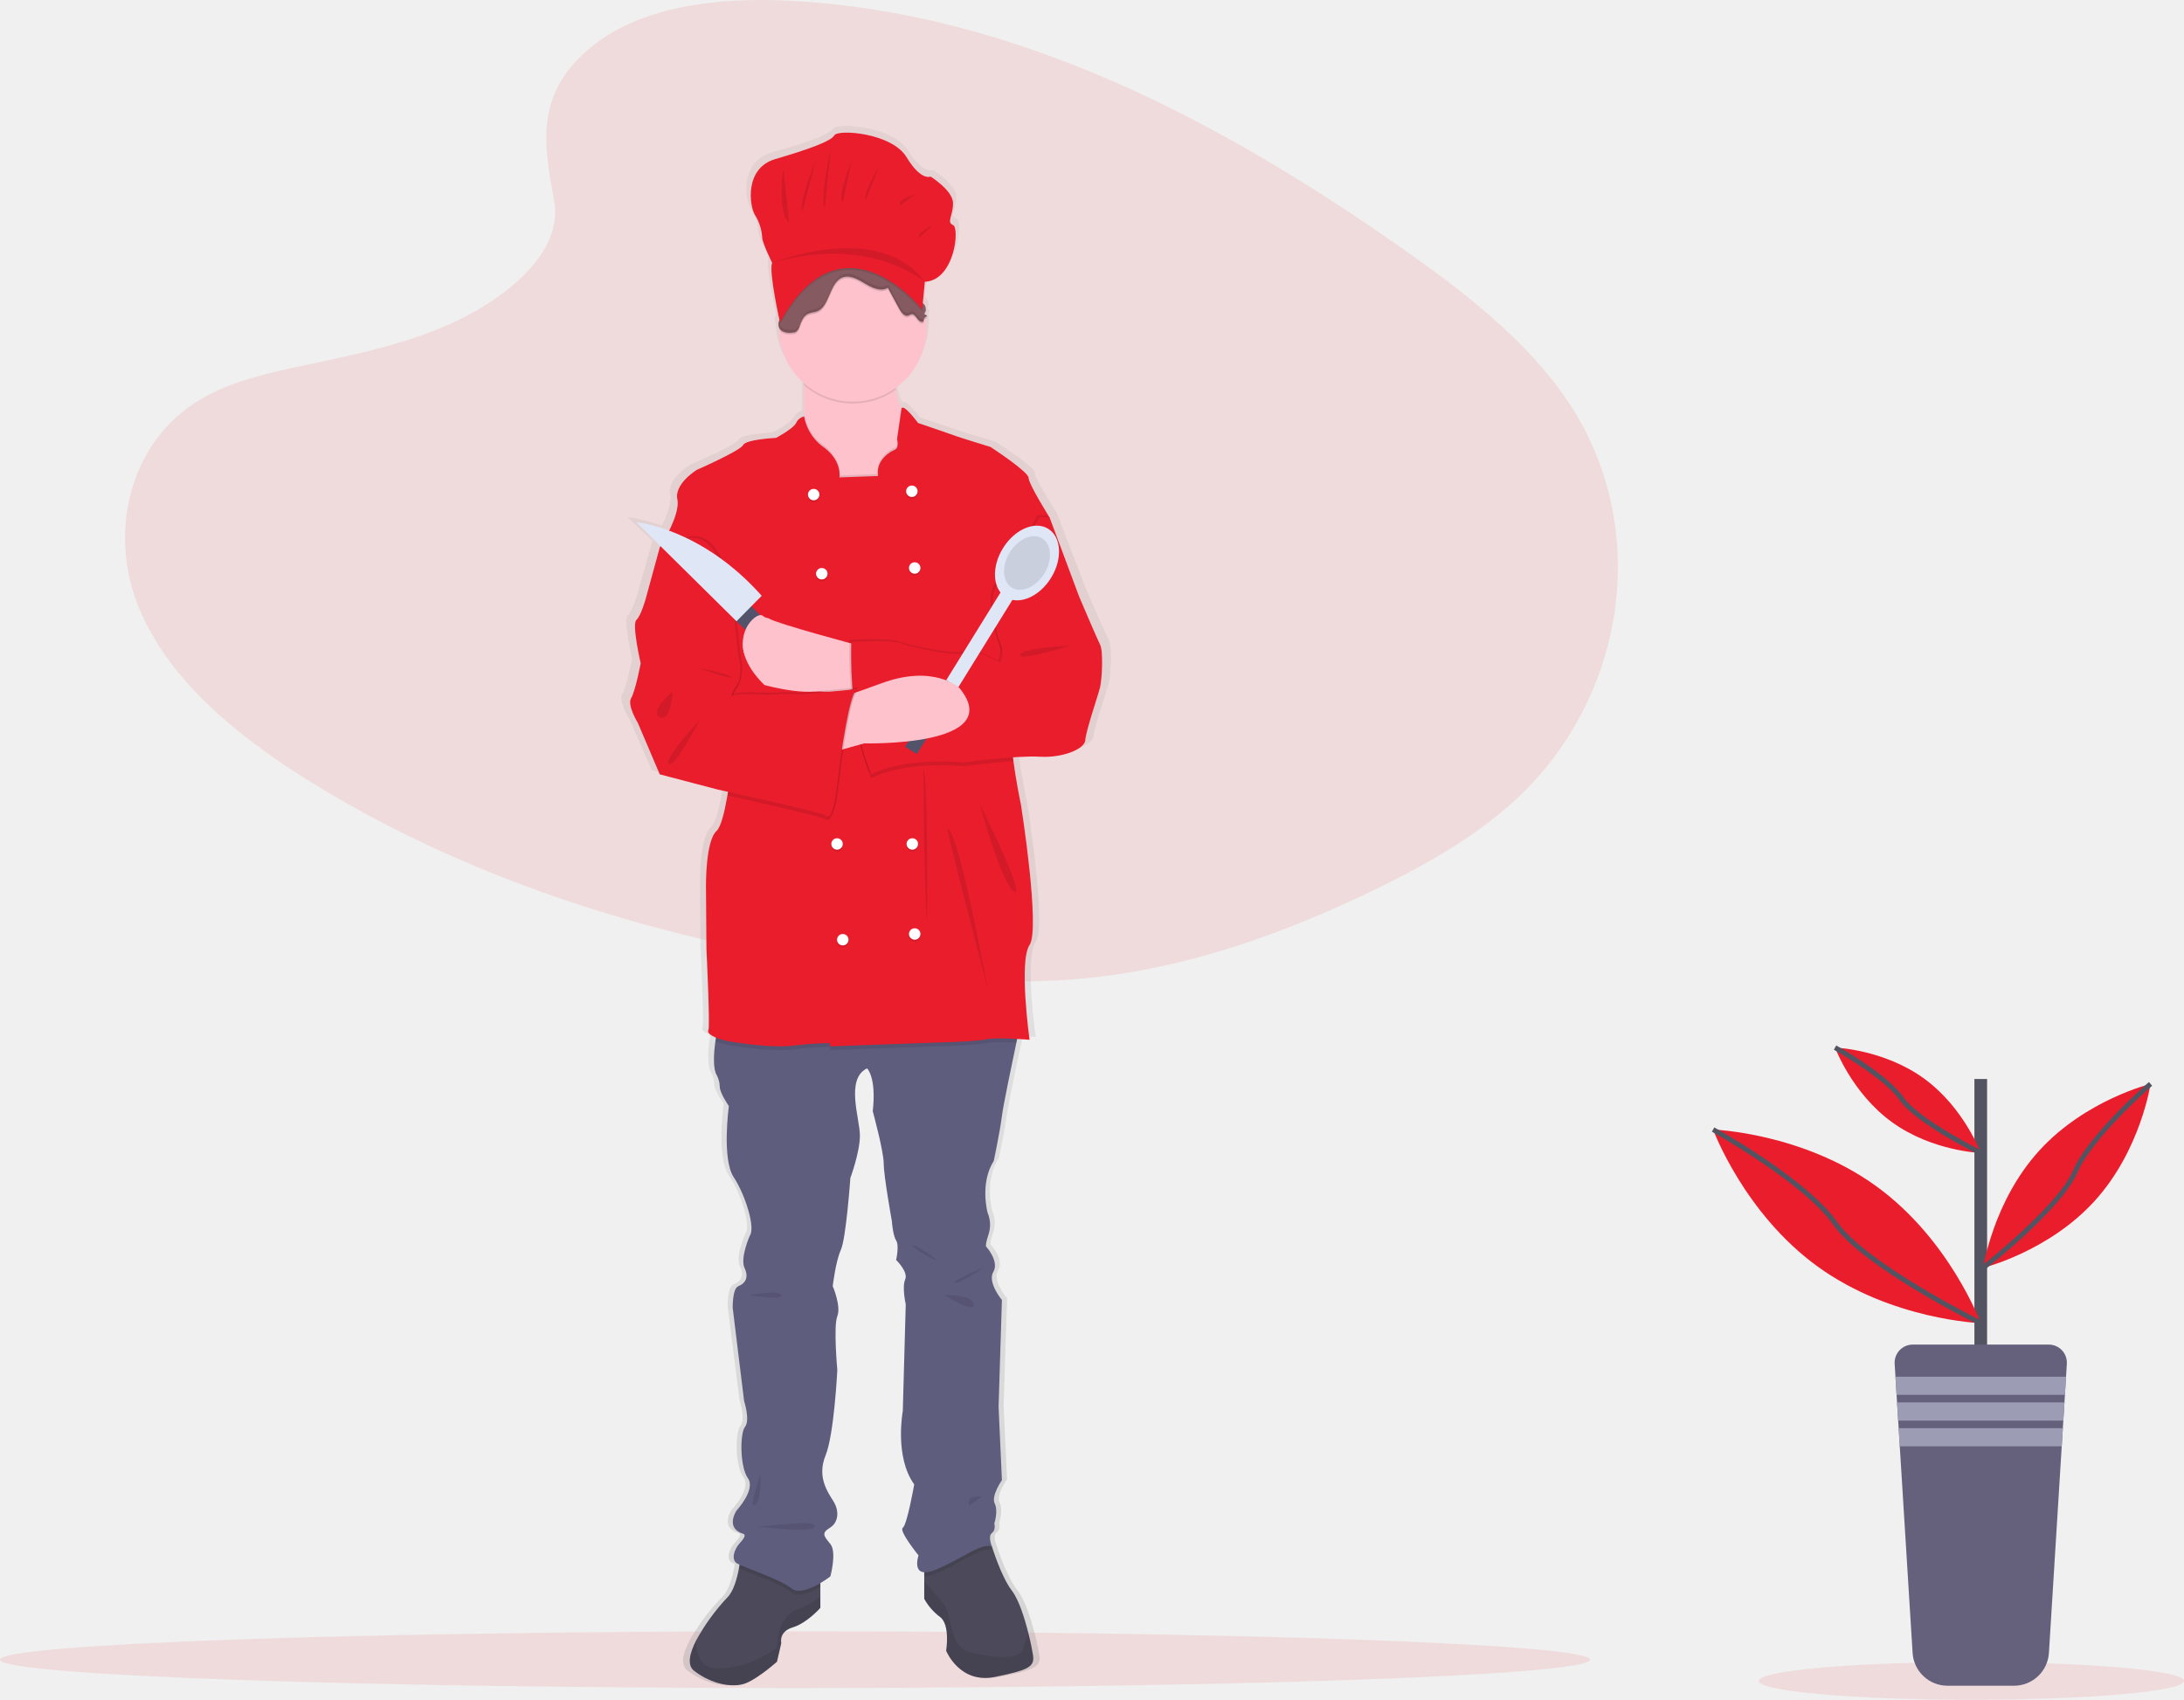
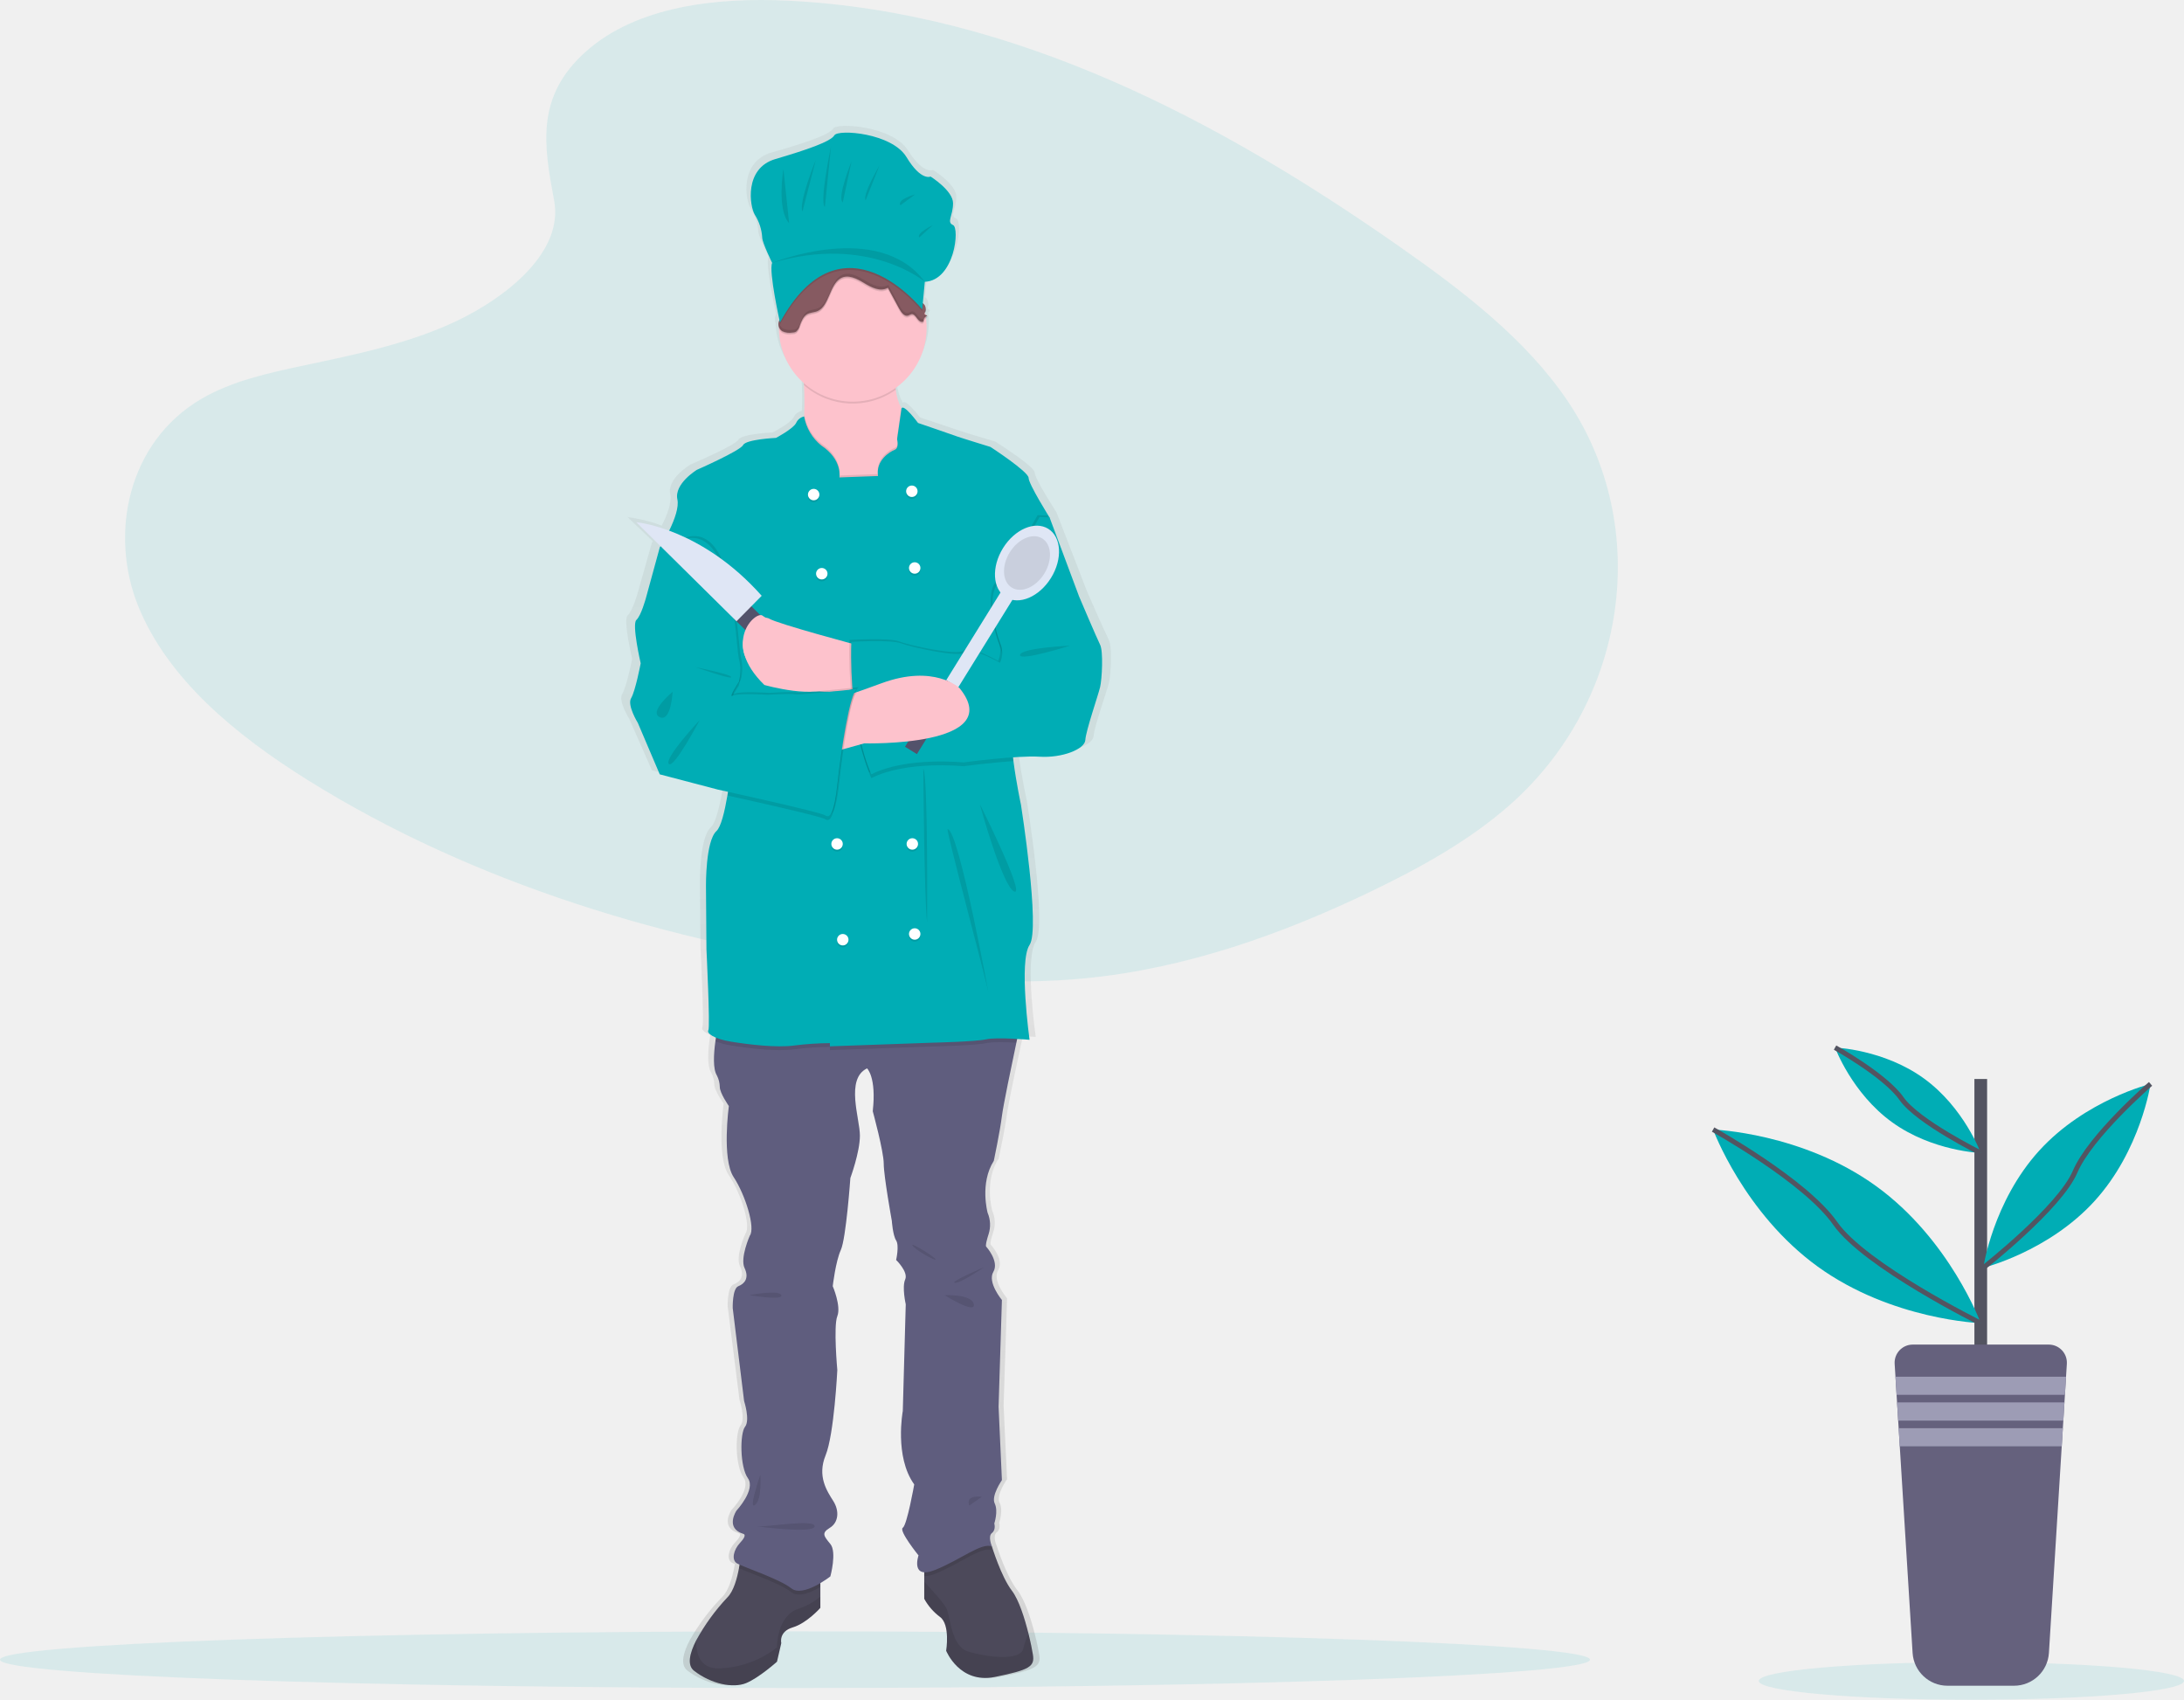
<svg xmlns="http://www.w3.org/2000/svg" id="e76419e8-217f-4623-abeb-e9c3d79c6db7" data-name="Layer 1" width="890.069" height="692.728" viewBox="0 0 890.069 692.728">
  <defs>
    <linearGradient id="ef5d85de-35d2-4357-9719-f86a6844cb01" x1="507.947" y1="790.481" x2="507.947" y2="154.92" gradientUnits="userSpaceOnUse">
      <stop offset="0" stop-color="gray" stop-opacity="0.25" />
      <stop offset="0.535" stop-color="gray" stop-opacity="0.12" />
      <stop offset="1" stop-color="gray" stop-opacity="0.1" />
    </linearGradient>
  </defs>
-   <ellipse cx="324" cy="676.395" rx="324" ry="11.547" fill="#ea1d2c" opacity="0.1" />
-   <path d="M393.787,124.6c20.641-18.394,53.041-22.143,82.533-20.678,92.634,4.602,176.254,49.324,248.584,99.91,26.185,18.313,51.965,38.048,68.962,63.266,34.6,51.336,24.337,122.453-23.776,164.745-16.369,14.389-36.213,25.419-56.585,35.198-36.222,17.386-75.305,31.343-116.416,35.316-29.317,2.833-58.995.53-88.14-3.423C427.52,487.89,347.591,463.47,280.598,421.69c-29.383-18.324-57.077-41.106-69.188-70.75s-4.36-67.21,25.643-84.756c12.409-7.257,27.245-10.535,41.77-13.612,21.38-4.53,43.104-8.996,62.398-18.205,19.928-9.512,43.526-27.907,39.58-48.962C376.567,162.813,373.17,142.973,393.787,124.6Z" transform="translate(-154.9654 -103.6359)" fill="#ea1d2c" opacity="0.1" />
-   <ellipse cx="803.416" cy="685.062" rx="86.653" ry="7.667" fill="#ea1d2c" opacity="0.1" />
+   <ellipse cx="324" cy="676.395" rx="324" ry="11.547" fill="#00ADB5" opacity="0.1" />
+   <path d="M393.787,124.6c20.641-18.394,53.041-22.143,82.533-20.678,92.634,4.602,176.254,49.324,248.584,99.91,26.185,18.313,51.965,38.048,68.962,63.266,34.6,51.336,24.337,122.453-23.776,164.745-16.369,14.389-36.213,25.419-56.585,35.198-36.222,17.386-75.305,31.343-116.416,35.316-29.317,2.833-58.995.53-88.14-3.423C427.52,487.89,347.591,463.47,280.598,421.69c-29.383-18.324-57.077-41.106-69.188-70.75s-4.36-67.21,25.643-84.756c12.409-7.257,27.245-10.535,41.77-13.612,21.38-4.53,43.104-8.996,62.398-18.205,19.928-9.512,43.526-27.907,39.58-48.962C376.567,162.813,373.17,142.973,393.787,124.6Z" transform="translate(-154.9654 -103.6359)" fill="#00ADB5" opacity="0.1" />
+   <ellipse cx="803.416" cy="685.062" rx="86.653" ry="7.667" fill="#00ADB5" opacity="0.1" />
  <path d="M606.904,364.53c-1.411-2.731-8.869-19.702-8.869-19.702l-12.497-32.382s-8.869-13.655-8.869-16.191-16.125-12.68-16.125-12.68-13.102-3.901-14.11-4.292-16.528-5.524-16.528-5.524-6.112-8.037-6.982-5.938l-.001.005c-.032-.053-.064-.099-.096-.154a20.75,20.75,0,0,1-2.33-7.514c-.033-.234-.062-.48-.091-.724a29.911,29.911,0,0,0,13.128-24.628,29.511,29.511,0,0,0-.258-3.828,2.684,2.684,0,0,1,.347-.183c.251-.109.187-.198.003-.29.063-.033.126-.068.19-.095.334-.145.111-.255-.212-.385l.019-.01c.455-.198-.12-.328-.582-.537-.025-.135-.048-.27-.075-.405a2.723,2.723,0,0,0,.185-.804c.041.02.078.042.122.061a3.414,3.414,0,0,0-.008-1.526,2.684,2.684,0,0,1-.105.3,2.547,2.547,0,0,0-1.173-2.309c-.023-.02-.049-.042-.072-.062l.855-8.751c12.605-.596,14.816-22.04,11.941-23.231s0-3.773,0-8.935-9.509-10.921-9.509-10.921-3.98,1.986-10.172-7.942-28.968-11.516-30.516-8.935-11.72,5.957-24.988,9.729-10.836,19.459-8.624,22.834a19.266,19.266,0,0,1,3.096,9.332c0,1.986,4.202,10.325,4.202,10.325-1.325,2.89,2.047,18.721,3.046,23.22-.016.138-.032.276-.046.415-.008.014-.02.025-.028.039a2.119,2.119,0,0,0-.129.226,2.589,2.589,0,0,0-.204,1.492,3.117,3.117,0,0,0,.224,1.631,29.758,29.758,0,0,0,10.552,22.202c.016.271.031.543.046.822.186,3.675.29,8.021.097,12.18-.01.213-.026.421-.037.633a4.759,4.759,0,0,0-3.373,2.66c-1.25,2.403-8.506,6.11-8.506,6.11s-12.699.585-13.908,2.926-19.552,10.144-19.552,10.144-9.675,5.657-8.264,12.094c.737,3.364-1.332,8.589-3.477,12.815a60.857,60.857,0,0,0-13.915-3.47l10.276,9.831c-.215.336-.342.526-.342.526l-5.845,20.678s-2.016,7.218-4.031,8.973,1.814,17.752,1.814,17.752-2.217,11.314-4.031,14.24,2.822,10.144,2.822,10.144l9.272,21.068,24.591,6.242s1.639.347,4.287.914q-.125.755-.255,1.505c-1.185,6.711-2.741,12.883-4.636,14.552-4.636,4.097-4.434,22.433-4.434,22.433l.202,25.945s1.613,31.992.806,33.162c-.509.739.512,1.944,3.207,3.026-.077.482-.153.97-.224,1.468-.758,5.306-1.096,11.361.645,14.037a10.665,10.665,0,0,1,1.209,4.682c0,2.536,3.83,7.803,3.83,7.803s-3.023,21.653,2.016,29.066,9.272,20.873,6.853,23.994c0,0-4.233,9.168-2.217,13.265s0,6.437-2.62,7.413-2.395,8.973-2.395,8.973l4.813,38.039s2.62,7.803.403,10.534-2.217,16.386,1.209,21.068-4.838,13.265-4.838,13.265-5.039,7.218,3.023,9.559c0,0,1.613.39-1.411,3.511s-3.628,7.023-1.613,8.388a9.225,9.225,0,0,0,1.307.649c-.075.462-.156.941-.251,1.45-.774,4.073-2.233,9.379-4.886,11.946a85.16,85.16,0,0,0-13.198,17.588c-2.765,5.244-3.975,10.152-.911,12.453,7.256,5.462,16.528,7.218,21.971,5.072s13.102-8.778,13.102-8.778l1.814-7.608s-1.209-4.682,4.838-6.437,11.691-7.998,11.691-7.998V748.658a42.853,42.853,0,0,0,4.233-2.762s2.822-9.949,0-13.265-3.83-4.487-.202-6.632,4.12-6.827,1.459-10.924c-2.669-4.097-6.902-10.144-3.273-18.727s4.959-34.918,4.959-34.918-1.693-17.947,0-22.043-1.935-12.29-1.935-12.29,1.209-10.144,3.427-14.825,4.031-29.456,4.031-29.456,4.031-10.534,4.031-17.361-6.249-23.214,3.023-27.505c0,0,4.031,3.511,2.419,17.556,0,0,4.636,16.386,4.636,21.458s3.427,23.409,3.427,23.409.403,5.852,1.814,7.998,0,7.998,0,7.998,5.241,4.877,3.83,7.998.242,10.159.242,10.159l-1.25,43.68s-3.628,18.727,4.838,30.041c0,0-3.023,16.581-4.838,17.752s6.652,11.314,6.652,11.314-2.346,6.571,2.419,6.894v10.858a23.198,23.198,0,0,0,6.652,7.413c4.434,3.121,2.62,13.85,2.62,13.85s5.644,13.655,20.56,10.729,16.931-4.292,16.125-9.168c-.29-1.779-.935-4.955-1.862-8.56-1.604-6.266-4.064-13.827-7.006-17.556-4.636-5.876-8.466-18.165-8.466-18.165s-1.814-4.097,0-5.462,1.008-3.901,1.008-3.901,1.766-5.072.177-8.193,3.048-9.559,3.048-9.559l-1.411-30.041,1.411-43.696s-6.249-7.218-3.628-11.509-3.023-10.339-3.023-10.339-.605-.195,1.008-5.072a12.156,12.156,0,0,0-.403-8.778s-3.427-12.094,2.62-21.263c0,0,2.62-12.094,3.427-18.337.556-4.338,4.039-20.545,6.112-30.026q.176-.804.337-1.539c2.985.163,5.242.353,5.242.353s-4.636-32.187,0-38.819-3.628-57.351-3.628-57.351-1.975-8.864-3.193-17.908c-.07-.515-.133-1.03-.197-1.545a97.708,97.708,0,0,1,11.251-.25c9.675.585,19.149-3.121,19.35-6.828s5.442-18.337,6.249-21.653S608.315,367.261,606.904,364.53Z" transform="translate(-154.9654 -103.6359)" fill="url(#ef5d85de-35d2-4357-9719-f86a6844cb01)" />
  <path d="M489.291,740.846v18.063s-5.438,6.215-11.265,7.963-4.661,6.409-4.661,6.409l-1.748,7.575s-7.38,6.604-12.624,8.74-14.178.388-21.17-5.05c-2.952-2.292-1.787-7.178.878-12.399a84.568,84.568,0,0,1,12.718-17.511c2.556-2.556,3.962-7.839,4.708-11.894.552-3.038.73-5.392.73-5.392Z" transform="translate(-154.9654 -103.6359)" fill="#4c495a" />
  <path d="M489.291,754.325v4.584s-5.438,6.215-11.265,7.963-4.661,6.409-4.661,6.409l-1.748,7.575s-7.38,6.604-12.624,8.74-14.178.388-21.17-5.05c-2.952-2.292-1.787-7.178.878-12.399-.124,5.485,1.499,11.646,9.416,11.428a40.104,40.104,0,0,0,23.501-8.546s-.194-12.819,8.74-15.732A27.213,27.213,0,0,0,489.291,754.325Z" transform="translate(-154.9654 -103.6359)" opacity="0.1" />
  <path d="M560.376,787.071c-14.372,2.913-19.811-10.682-19.811-10.682s1.748-10.682-2.525-13.79a22.92,22.92,0,0,1-6.409-7.38V737.35l17.48-12.43,9.462,8.375.637.559s3.69,12.236,8.157,18.086c2.836,3.714,5.205,11.242,6.751,17.48.894,3.589,1.515,6.751,1.795,8.522C576.691,782.798,574.748,784.157,560.376,787.071Z" transform="translate(-154.9654 -103.6359)" fill="#4c495a" />
  <path d="M560.376,787.071c-14.372,2.913-19.811-10.682-19.811-10.682s1.748-10.682-2.525-13.79a22.92,22.92,0,0,1-6.409-7.38v-6.922c2.774,2.929,8.002,8.6,9.128,11.001,1.554,3.302,1.748,15.343,8.934,17.48s21.17,4.079,22.335-1.36a30.3,30.3,0,0,1,2.09-5.998c.894,3.589,1.515,6.751,1.795,8.522C576.691,782.798,574.748,784.157,560.376,787.071Z" transform="translate(-154.9654 -103.6359)" opacity="0.1" />
  <path d="M456.856,737.35l32.435,3.496v9.548c-3.659,2.167-8.903,4.467-11.848,2.105-4.351-3.48-17.286-7.901-21.318-9.758C456.677,739.704,456.856,737.35,456.856,737.35Z" transform="translate(-154.9654 -103.6359)" opacity="0.1" />
  <path d="M559.211,735.408c-4.467-1.554-12.43,5.244-22.918,9.517a10.917,10.917,0,0,1-4.661,1.041v-8.616l17.48-12.43,9.462,8.375A11.814,11.814,0,0,0,559.211,735.408Z" transform="translate(-154.9654 -103.6359)" opacity="0.1" />
  <path d="M570.67,521.57s-.614,2.859-1.492,7.007c-1.997,9.439-5.353,25.575-5.889,29.895-.777,6.215-3.302,18.257-3.302,18.257-5.827,9.128-2.525,21.17-2.525,21.17a12.468,12.468,0,0,1,.388,8.74c-1.554,4.856-.971,5.05-.971,5.05s5.438,6.021,2.913,10.294,3.496,11.459,3.496,11.459l-1.36,43.506,1.36,29.91s-4.467,6.409-2.937,9.517-.171,8.157-.171,8.157.777,2.525-.971,3.884,0,5.438,0,5.438c-4.467-1.554-12.43,5.244-22.918,9.517s-6.992-5.827-6.992-5.827-8.157-10.1-6.409-11.265,4.661-17.674,4.661-17.674c-8.157-11.265-4.661-29.91-4.661-29.91l1.204-43.49s-1.593-7.007-.233-10.115-3.69-7.963-3.69-7.963,1.36-5.827,0-7.963-1.748-7.963-1.748-7.963-3.302-18.257-3.302-23.307-4.467-21.364-4.467-21.364c1.554-13.984-2.331-17.48-2.331-17.48-8.934,4.273-2.913,20.587-2.913,27.385s-3.884,17.286-3.884,17.286-1.748,24.666-3.884,29.327-3.302,14.761-3.302,14.761,3.496,8.157,1.865,12.236,0,21.947,0,21.947-1.282,26.22-4.778,34.766.583,14.567,3.154,18.645c2.564,4.079,2.09,8.74-1.406,10.876s-2.525,3.302.194,6.604,0,13.207,0,13.207-11.071,8.74-15.926,4.856-20.393-8.934-22.335-10.294-1.36-5.244,1.554-8.352,1.36-3.496,1.36-3.496c-7.769-2.331-2.913-9.517-2.913-9.517s7.963-8.546,4.661-13.207-3.302-18.257-1.165-20.976-.388-10.488-.388-10.488l-4.638-37.873s-.218-7.963,2.307-8.934,4.467-3.302,2.525-7.38,2.136-13.207,2.136-13.207c2.331-3.108-1.748-16.509-6.604-23.889s-1.942-28.939-1.942-28.939-3.69-5.244-3.69-7.769a10.883,10.883,0,0,0-1.165-4.661c-1.678-2.665-1.352-8.693-.622-13.976.707-5.112,1.787-9.525,1.787-9.525Z" transform="translate(-154.9654 -103.6359)" fill="#5f5d7e" />
  <path d="M532.602,301.517l-38.262,8.934s-18.839-15.926-14.178-24.472c1.6-2.937,2.307-7.948,2.548-13.246.186-4.141.085-8.468-.093-12.127-.272-5.291-.707-9.198-.707-9.198s39.233-22.141,37.873,0a56.554,56.554,0,0,0,.256,11.063,21.15,21.15,0,0,0,2.245,7.481c2.098,3.737,4.685,3.791,4.685,3.791Z" transform="translate(-154.9654 -103.6359)" fill="#fdc2cc" />
  <path d="M520.04,262.471a30.092,30.092,0,0,1-37.423-1.865c-.272-5.291-.707-9.198-.707-9.198s39.233-22.141,37.873,0A56.554,56.554,0,0,0,520.04,262.471Z" transform="translate(-154.9654 -103.6359)" opacity="0.1" />
  <circle cx="347.533" cy="133.594" r="30.104" fill="#fdc2cc" />
  <path d="M532.602,301.517l-38.262,8.934s-18.839-15.926-14.178-24.472c1.6-2.937,2.307-7.948,2.548-13.246a19.519,19.519,0,0,0,6.969,11.692c8.74,5.827,7.38,13.013,7.38,13.013l15.732-.583c-.971-6.409,4.856-9.905,6.798-10.682s.971-4.273.971-4.273l1.725-11.949c2.098,3.737,4.685,3.791,4.685,3.791Z" transform="translate(-154.9654 -103.6359)" opacity="0.1" />
  <path d="M570.67,521.57s-.614,2.859-1.492,7.007c-4.226-.225-9.812-.388-12.298.179-4.273.971-21.364,1.36-21.364,1.36L493.175,531.615v-1.305a124.839,124.839,0,0,0-14.567.971c-7.186.971-18.451-.388-25.637-1.554a27.605,27.605,0,0,1-6.448-1.74c.707-5.112,1.787-9.525,1.787-9.525Z" transform="translate(-154.9654 -103.6359)" opacity="0.1" />
-   <path d="M567.368,398.239c-.614,3.628-.163,9.641.614,15.577,1.173,9.004,3.076,17.83,3.076,17.83s7.963,50.498,3.496,57.101,0,38.65,0,38.65-13.401-1.165-17.674-.194-21.364,1.36-21.364,1.36l-42.34,1.499v-1.305a124.839,124.839,0,0,0-14.567.971c-7.186.971-18.451-.388-25.637-1.554s-10.1-3.496-9.323-4.661-.777-33.018-.777-33.018l-.194-25.831s-.194-18.257,4.273-22.335c1.826-1.663,3.325-7.808,4.467-14.489,1.639-9.672,2.525-20.471,2.525-20.471L424.421,328.32l-.583-1.554s8.546-13.207,7.186-19.616,7.963-12.042,7.963-12.042,17.674-7.769,18.839-10.1,13.401-2.913,13.401-2.913,6.992-3.69,8.196-6.083a4.594,4.594,0,0,1,3.255-2.649,19.56,19.56,0,0,0,7,11.84c8.74,5.827,7.38,13.013,7.38,13.013l15.732-.583c-.971-6.409,4.856-9.905,6.798-10.682s.971-4.273.971-4.273l1.818-12.578c.839-2.09,6.728,5.912,6.728,5.912s14.955,5.112,15.926,5.5,13.596,4.273,13.596,4.273,15.538,10.1,15.538,12.624,8.546,16.12,8.546,16.12-.101.544-.287,1.538C580.451,326.774,568.79,389.888,567.368,398.239Z" transform="translate(-154.9654 -103.6359)" fill="#ea1d2c" />
+   <path d="M567.368,398.239c-.614,3.628-.163,9.641.614,15.577,1.173,9.004,3.076,17.83,3.076,17.83s7.963,50.498,3.496,57.101,0,38.65,0,38.65-13.401-1.165-17.674-.194-21.364,1.36-21.364,1.36l-42.34,1.499v-1.305a124.839,124.839,0,0,0-14.567.971c-7.186.971-18.451-.388-25.637-1.554s-10.1-3.496-9.323-4.661-.777-33.018-.777-33.018l-.194-25.831s-.194-18.257,4.273-22.335c1.826-1.663,3.325-7.808,4.467-14.489,1.639-9.672,2.525-20.471,2.525-20.471L424.421,328.32l-.583-1.554s8.546-13.207,7.186-19.616,7.963-12.042,7.963-12.042,17.674-7.769,18.839-10.1,13.401-2.913,13.401-2.913,6.992-3.69,8.196-6.083a4.594,4.594,0,0,1,3.255-2.649,19.56,19.56,0,0,0,7,11.84c8.74,5.827,7.38,13.013,7.38,13.013l15.732-.583c-.971-6.409,4.856-9.905,6.798-10.682s.971-4.273.971-4.273l1.818-12.578c.839-2.09,6.728,5.912,6.728,5.912s14.955,5.112,15.926,5.5,13.596,4.273,13.596,4.273,15.538,10.1,15.538,12.624,8.546,16.12,8.546,16.12-.101.544-.287,1.538C580.451,326.774,568.79,389.888,567.368,398.239Z" transform="translate(-154.9654 -103.6359)" fill="#00ADB5" />
  <path d="M505.217,366.775s-33.6-8.934-36.902-11.071-22.724,10.294.971,27.191c0,0,28.974,6.021,36.726,0S505.217,366.775,505.217,366.775Z" transform="translate(-154.9654 -103.6359)" fill="#fdc2cc" />
  <path d="M577.856,313.559l4.079.194,12.042,32.241s7.186,16.897,8.546,19.616.777,13.984,0,17.286-5.827,17.868-6.021,21.559-9.323,7.38-18.645,6.798-31.075,2.331-31.075,2.331-23.231-2.428-37.485,4.856c0,0-9.128-18.839-8.157-53.994,0,0,16.12-.971,20.199.583s23.889,6.021,26.414,3.69,13.984,4.273,13.984,4.273a9.843,9.843,0,0,0,0-8.157c-1.942-4.661-5.244-19.228-.971-23.889S577.856,313.559,577.856,313.559Z" transform="translate(-154.9654 -103.6359)" opacity="0.1" />
  <path d="M567.982,413.816c-9.641.653-20.424,2.098-20.424,2.098s-23.229-2.432-37.485,4.856c0,0-9.128-18.839-8.157-53.994,0,0,16.12-.971,20.199.583s23.889,6.021,26.414,3.69,13.984,4.273,13.984,4.273a9.843,9.843,0,0,0,0-8.157c-1.942-4.661-5.244-19.228-.971-23.889s17.091-27.385,17.091-27.385l3.791.179c-1.973,10.706-13.634,73.82-15.056,82.171C566.754,401.867,567.205,407.88,567.982,413.816Z" transform="translate(-154.9654 -103.6359)" opacity="0.1" />
-   <path d="M578.633,314.336l4.079.194,12.042,32.241s7.186,16.897,8.546,19.616.777,13.984,0,17.286-5.827,17.868-6.021,21.559-9.323,7.38-18.645,6.798-31.075,2.331-31.075,2.331-23.231-2.428-37.485,4.856c0,0-9.128-18.839-8.157-53.994,0,0,16.12-.971,20.199.583s23.889,6.021,26.414,3.69,13.984,4.273,13.984,4.273a9.843,9.843,0,0,0,0-8.157c-1.942-4.661-5.244-19.228-.971-23.889S578.633,314.336,578.633,314.336Z" transform="translate(-154.9654 -103.6359)" fill="#ea1d2c" />
+   <path d="M578.633,314.336l4.079.194,12.042,32.241s7.186,16.897,8.546,19.616.777,13.984,0,17.286-5.827,17.868-6.021,21.559-9.323,7.38-18.645,6.798-31.075,2.331-31.075,2.331-23.231-2.428-37.485,4.856c0,0-9.128-18.839-8.157-53.994,0,0,16.12-.971,20.199.583s23.889,6.021,26.414,3.69,13.984,4.273,13.984,4.273a9.843,9.843,0,0,0,0-8.157c-1.942-4.661-5.244-19.228-.971-23.889S578.633,314.336,578.633,314.336Z" transform="translate(-154.9654 -103.6359)" fill="#00ADB5" />
  <rect x="550.676" y="339.718" width="5.7" height="51.3" transform="translate(676.8311 863.7699) rotate(-148.2348)" fill="#dfe6f5" />
  <ellipse cx="573.51" cy="333.092" rx="16.416" ry="11.514" transform="translate(-166.5723 541.7095) rotate(-58.23485)" fill="#dfe6f5" />
  <ellipse cx="573.51" cy="333.092" rx="11.783" ry="8.265" transform="translate(-166.5723 541.7095) rotate(-58.23485)" opacity="0.1" />
  <rect x="531.771" y="379.939" width="5.7" height="31.92" transform="translate(625.7809 910.3072) rotate(-148.2348)" fill="#53526b" />
  <path d="M495.312,409.893l11.848-3.302s58.461,1.554,38.844-22.53c0,0-10.294-9.905-31.852-1.942s-27.579,8.934-27.579,8.934Z" transform="translate(-154.9654 -103.6359)" fill="#fdc2cc" />
  <circle cx="331.606" cy="202.348" r="2.331" opacity="0.1" />
  <circle cx="371.616" cy="200.989" r="2.331" opacity="0.1" />
  <circle cx="331.606" cy="201.571" r="2.331" fill="#fff" />
  <circle cx="334.908" cy="234.589" r="2.331" opacity="0.1" />
  <circle cx="372.781" cy="232.258" r="2.331" opacity="0.1" />
  <circle cx="334.908" cy="233.812" r="2.331" fill="#fff" />
  <circle cx="371.81" cy="344.726" r="2.331" opacity="0.1" />
  <circle cx="341.137" cy="344.726" r="2.331" opacity="0.1" />
  <circle cx="371.81" cy="343.949" r="2.331" fill="#fff" />
  <circle cx="343.467" cy="383.751" r="2.331" opacity="0.1" />
  <circle cx="372.781" cy="381.42" r="2.331" opacity="0.1" />
  <circle cx="343.467" cy="382.974" r="2.331" fill="#fff" />
  <circle cx="341.137" cy="343.949" r="2.331" fill="#fff" />
  <circle cx="372.781" cy="380.643" r="2.331" fill="#fff" />
  <circle cx="371.616" cy="200.212" r="2.331" fill="#fff" />
  <circle cx="372.781" cy="231.481" r="2.331" fill="#fff" />
  <path d="M531.243,416.885s.388,53.217,1.554,62.734C532.797,479.618,533.22,419.393,531.243,416.885Z" transform="translate(-154.9654 -103.6359)" opacity="0.1" />
  <path d="M541.148,441.551c-.801,0,15.926,62.345,16.703,66.812S545.809,441.551,541.148,441.551Z" transform="translate(-154.9654 -103.6359)" opacity="0.1" />
  <path d="M554.355,431.451c0,.583,9.323,33.795,13.984,35.543S554.355,431.451,554.355,431.451Z" transform="translate(-154.9654 -103.6359)" opacity="0.1" />
  <path d="M591.063,366.775s-19.811.883-20.393,3.743S591.063,366.775,591.063,366.775Z" transform="translate(-154.9654 -103.6359)" opacity="0.1" />
  <path d="M556.103,620.04s-14.178,6.021-12.042,6.409S556.103,620.04,556.103,620.04Z" transform="translate(-154.9654 -103.6359)" opacity="0.1" />
  <path d="M526.776,611.106c-.552-1.242,9.517,5.05,9.517,5.827S527.553,612.854,526.776,611.106Z" transform="translate(-154.9654 -103.6359)" opacity="0.1" />
  <path d="M539.983,631.499s11.071-.559,11.848,3.702S539.983,631.499,539.983,631.499Z" transform="translate(-154.9654 -103.6359)" opacity="0.1" />
  <path d="M460.352,631.475s12.042-2.355,13.013,0S460.352,631.475,460.352,631.475Z" transform="translate(-154.9654 -103.6359)" opacity="0.1" />
  <path d="M464.819,704.721s.79,9.905-2.13,12.236S464.819,704.721,464.819,704.721Z" transform="translate(-154.9654 -103.6359)" opacity="0.1" />
  <path d="M463.348,725.697c3.801.388,23.806-3.108,23.612,0S463.348,725.697,463.348,725.697Z" transform="translate(-154.9654 -103.6359)" opacity="0.1" />
  <path d="M555.132,713.655s-6.823-1.049-5.159,3.554Z" transform="translate(-154.9654 -103.6359)" opacity="0.1" />
  <path d="M428.305,325.989h-3.69l-5.632,20.587s-1.942,7.186-3.884,8.934,1.748,17.674,1.748,17.674-2.136,11.265-3.884,14.178,2.719,10.1,2.719,10.1l8.934,20.976,23.695,6.215s41.758,9.128,43.7,10.488,3.69-.583,5.05-13.207,5.05-37.096,7.963-38.262c0,0-23.307,2.525-25.249,2.136s-11.265.194-11.265.194-12.236-.777-14.178.388,2.525-5.641,2.525-5.641a18.731,18.731,0,0,0,0-9.508C455.496,365.999,454.72,306.567,428.305,325.989Z" transform="translate(-154.9654 -103.6359)" opacity="0.1" />
  <path d="M504.246,386.003c-2.913,1.165-6.604,25.637-7.963,38.262s-3.108,14.567-5.05,13.207c-1.577-1.103-29.413-7.334-39.815-9.633,1.639-9.672,2.525-20.471,2.525-20.471L424.421,328.32h3.108c26.414-19.422,27.191,40.01,28.551,45.254a18.736,18.736,0,0,1,0,9.509s-4.467,6.806-2.525,5.64,14.178-.388,14.178-.388,9.323-.583,11.265-.194S504.246,386.003,504.246,386.003Z" transform="translate(-154.9654 -103.6359)" opacity="0.1" />
-   <path d="M427.529,326.766h-3.69l-5.632,20.587s-1.942,7.186-3.884,8.934,1.748,17.674,1.748,17.674-2.136,11.265-3.884,14.178,2.719,10.1,2.719,10.1l8.934,20.976,23.695,6.215s41.758,9.128,43.7,10.488,3.69-.583,5.05-13.207,5.05-37.096,7.963-38.262c0,0-23.307,2.525-25.249,2.136s-11.265.194-11.265.194-12.236-.777-14.178.388,2.525-5.641,2.525-5.641a18.731,18.731,0,0,0,0-9.508C454.72,366.775,453.943,307.344,427.529,326.766Z" transform="translate(-154.9654 -103.6359)" fill="#ea1d2c" />
+   <path d="M427.529,326.766h-3.69l-5.632,20.587s-1.942,7.186-3.884,8.934,1.748,17.674,1.748,17.674-2.136,11.265-3.884,14.178,2.719,10.1,2.719,10.1l8.934,20.976,23.695,6.215s41.758,9.128,43.7,10.488,3.69-.583,5.05-13.207,5.05-37.096,7.963-38.262c0,0-23.307,2.525-25.249,2.136s-11.265.194-11.265.194-12.236-.777-14.178.388,2.525-5.641,2.525-5.641a18.731,18.731,0,0,0,0-9.508C454.72,366.775,453.943,307.344,427.529,326.766Z" transform="translate(-154.9654 -103.6359)" fill="#00ADB5" />
  <path d="M440.153,397.074s-10.682,20.199-12.624,17.868S440.153,397.074,440.153,397.074Z" transform="translate(-154.9654 -103.6359)" opacity="0.1" />
  <path d="M429.082,385.572s-9.905,8.2-5.244,10.337S429.082,385.572,429.082,385.572Z" transform="translate(-154.9654 -103.6359)" opacity="0.1" />
  <path d="M438.405,375.515c.777.194,14.372,2.894,14.567,4.069S438.405,375.515,438.405,375.515Z" transform="translate(-154.9654 -103.6359)" opacity="0.1" />
  <path d="M532.688,233.236a2.002,2.002,0,0,0-1.328,2.082c-.792.699-1.903-.124-2.548-1.018-.653-.886-1.391-1.981-2.377-1.857a8.534,8.534,0,0,0-1.36.567c-1.554.497-2.867-1.328-3.737-2.929q-2.272-4.207-4.545-8.406c-3.038,1.764-6.627-.085-9.641-1.911s-6.604-3.682-9.649-1.919c-4.467,2.579-4.63,11.179-9.261,13.3-1.492.684-3.224.536-4.607,1.476-1.367.932-2.105,2.727-2.719,4.444a4.707,4.707,0,0,1-1.523,2.509,3.345,3.345,0,0,1-1.569.381,6.732,6.732,0,0,1-4.04-.567,3.414,3.414,0,0,1-1.398-4.04,2.114,2.114,0,0,1,.124-.225,14.137,14.137,0,0,0,1.336-1.919c.466-1.235-.202-2.672-.054-4.009.241-2.284,2.657-3.488,3.069-5.733.171-.878-.008-1.818.155-2.704a2.458,2.458,0,0,1,.093-.342l-1.422.979c1.593-1.857,2.393-4.436,3.558-6.689a20.6,20.6,0,0,1,12.57-10.232c5.065-1.476,10.418-1.072,15.53.179a51.14,51.14,0,0,1,13.821,5.695,13.715,13.715,0,0,1,4.024,3.271,25.192,25.192,0,0,1,2.385,4.405c1.507,3.123,5.625,6.013,2.346,6.448-2.727.365-.241,2.276,1.189,3.566a3.708,3.708,0,0,1,.823.901,3.226,3.226,0,0,1-.171,3.115C531.212,232.755,533.449,232.895,532.688,233.236Z" transform="translate(-154.9654 -103.6359)" opacity="0.1" />
  <path d="M532.688,232.46a2.002,2.002,0,0,0-1.328,2.082c-.792.699-1.903-.124-2.548-1.018-.653-.886-1.391-1.981-2.377-1.857a8.533,8.533,0,0,0-1.36.567c-1.554.497-2.867-1.328-3.737-2.929q-2.272-4.207-4.545-8.406c-3.038,1.764-6.627-.085-9.641-1.911s-6.604-3.682-9.649-1.919c-4.467,2.579-4.63,11.179-9.261,13.3-1.492.684-3.224.536-4.607,1.476-1.367.932-2.105,2.727-2.719,4.444a4.707,4.707,0,0,1-1.523,2.509,3.345,3.345,0,0,1-1.569.381,6.733,6.733,0,0,1-4.04-.567,3.414,3.414,0,0,1-1.398-4.04,2.114,2.114,0,0,1,.124-.225,14.137,14.137,0,0,0,1.336-1.919c.466-1.235-.202-2.672-.054-4.009.241-2.284,2.657-3.488,3.069-5.733.171-.878-.008-1.818.155-2.704a2.458,2.458,0,0,1,.093-.342l-1.422.979c1.593-1.857,2.393-4.436,3.558-6.689a20.6,20.6,0,0,1,12.57-10.232c5.065-1.476,10.418-1.072,15.53.179a51.14,51.14,0,0,1,13.821,5.695,13.715,13.715,0,0,1,4.024,3.271,25.192,25.192,0,0,1,2.385,4.405c1.507,3.123,5.625,6.013,2.346,6.448-2.727.365-.241,2.276,1.189,3.566a3.708,3.708,0,0,1,.823.901,3.226,3.226,0,0,1-.171,3.115C531.212,231.978,533.449,232.118,532.688,232.46Z" transform="translate(-154.9654 -103.6359)" fill="#865a61" />
  <path d="M531.111,227.262l-.311,3.271s-32.598-41.315-57.956,5.337c0,0-.124-.567-.334-1.523a14.137,14.137,0,0,0,1.336-1.919c.466-1.235-.202-2.672-.054-4.009.241-2.284,2.657-3.488,3.069-5.733.171-.878-.008-1.818.155-2.704a2.458,2.458,0,0,1,.093-.342l-1.422.979c1.593-1.857,2.393-4.436,3.558-6.689a20.6,20.6,0,0,1,12.57-10.232c5.065-1.476,10.418-1.072,15.53.179a51.14,51.14,0,0,1,13.821,5.695,13.715,13.715,0,0,1,4.024,3.271,25.192,25.192,0,0,1,2.385,4.405c1.507,3.123,5.625,6.013,2.346,6.448C527.195,224.061,529.681,225.973,531.111,227.262Z" transform="translate(-154.9654 -103.6359)" opacity="0.1" />
  <g opacity="0.1">
    <path d="M531.915,232.036a1.574,1.574,0,0,0-.37,1.345c-.792.699-1.903-.124-2.548-1.018-.653-.886-1.391-1.981-2.377-1.857a8.533,8.533,0,0,0-1.36.567c-1.554.497-2.867-1.328-3.737-2.929q-2.272-4.207-4.545-8.406c-3.038,1.764-6.627-.085-9.641-1.911s-6.604-3.682-9.649-1.919c-4.467,2.579-4.63,11.179-9.261,13.3-1.492.684-3.224.536-4.607,1.476-1.367.932-2.105,2.727-2.719,4.444a4.707,4.707,0,0,1-1.523,2.509,3.345,3.345,0,0,1-1.569.381,6.733,6.733,0,0,1-4.04-.567,3.634,3.634,0,0,1-1.514-2.136,3.493,3.493,0,0,0,1.514,3.689,6.732,6.732,0,0,0,4.04.567,3.345,3.345,0,0,0,1.569-.381,4.707,4.707,0,0,0,1.523-2.509c.614-1.717,1.352-3.512,2.719-4.444,1.383-.94,3.115-.792,4.607-1.476,4.63-2.121,4.793-10.721,9.261-13.3,3.045-1.764,6.635.093,9.649,1.919s6.604,3.675,9.641,1.911q2.272,4.195,4.545,8.406c.87,1.6,2.183,3.426,3.737,2.929a8.533,8.533,0,0,1,1.36-.567c.987-.124,1.725.971,2.377,1.857.645.893,1.756,1.717,2.548,1.018a2.002,2.002,0,0,1,1.328-2.082C533.479,232.581,532.191,232.436,531.915,232.036Z" transform="translate(-154.9654 -103.6359)" />
    <path d="M529.374,224.275a2.813,2.813,0,0,1,.734-.185c1.445-.192,1.452-.862.879-1.817a2.272,2.272,0,0,1-.879.264C528.548,222.745,528.696,223.46,529.374,224.275Z" transform="translate(-154.9654 -103.6359)" />
    <path d="M532.351,230.782a3.51,3.51,0,0,0-.008-1.519,2.241,2.241,0,0,1-.394.855C531.706,230.427,532.005,230.626,532.351,230.782Z" transform="translate(-154.9654 -103.6359)" />
    <path d="M474.023,228.544c-.017.089-.035.177-.045.269a8.912,8.912,0,0,0,.152,2.088A7.349,7.349,0,0,0,474.023,228.544Z" transform="translate(-154.9654 -103.6359)" />
    <path d="M477.177,219.066a11.268,11.268,0,0,1-1.303,1.947l1.254-.863A8.688,8.688,0,0,1,477.177,219.066Z" transform="translate(-154.9654 -103.6359)" />
  </g>
-   <path d="M472.843,235.093s-4.688-20.956-3.196-24.316c0,0-4.048-8.303-4.048-10.28a19.631,19.631,0,0,0-2.983-9.292c-2.131-3.361-4.475-18.979,8.31-22.735s22.586-7.117,24.078-9.687,23.438-.988,29.405,8.896,9.802,7.908,9.802,7.908,9.162,5.733,9.162,10.873-2.77,7.71,0,8.896.639,22.537-11.506,23.13l-1.065,11.269S498.199,188.437,472.843,235.093Z" transform="translate(-154.9654 -103.6359)" fill="#ea1d2c" />
+   <path d="M472.843,235.093s-4.688-20.956-3.196-24.316c0,0-4.048-8.303-4.048-10.28a19.631,19.631,0,0,0-2.983-9.292c-2.131-3.361-4.475-18.979,8.31-22.735s22.586-7.117,24.078-9.687,23.438-.988,29.405,8.896,9.802,7.908,9.802,7.908,9.162,5.733,9.162,10.873-2.77,7.71,0,8.896.639,22.537-11.506,23.13l-1.065,11.269S498.199,188.437,472.843,235.093Z" transform="translate(-154.9654 -103.6359)" fill="#00ADB5" />
  <path d="M474.239,172.554s-2.816,16.509,2.331,22.044Z" transform="translate(-154.9654 -103.6359)" opacity="0.1" />
  <path d="M487.446,168.767s-7.186,17.674-5.438,21.073Z" transform="translate(-154.9654 -103.6359)" opacity="0.1" />
  <path d="M493.661,163.134s-4.856,23.015-2.525,24.86Z" transform="translate(-154.9654 -103.6359)" opacity="0.1" />
  <path d="M502.012,169.349s-6.021,14.761-3.593,16.8Z" transform="translate(-154.9654 -103.6359)" opacity="0.1" />
  <path d="M513.374,171.097s-7.089,12.042-5.632,14.178Z" transform="translate(-154.9654 -103.6359)" opacity="0.1" />
  <path d="M527.941,182.848s-7.575,2.039-6.021,4.467Z" transform="translate(-154.9654 -103.6359)" opacity="0.1" />
  <path d="M535.127,195.375s-6.798,3.302-5.535,5.05Z" transform="translate(-154.9654 -103.6359)" opacity="0.1" />
  <path d="M469.647,210.777s43.419-17.636,62.218,7.71C531.865,218.487,509.045,199.085,469.647,210.777Z" transform="translate(-154.9654 -103.6359)" opacity="0.1" />
  <polygon points="298.991 252.052 305.041 245.932 322.146 262.84 316.096 268.961 300.365 253.411 298.991 252.052" fill="#53526b" />
  <path d="M414.267,316.454s26.479,2.253,51.124,29.993l-10.272,10.391Z" transform="translate(-154.9654 -103.6359)" fill="#dfe6f5" />
  <path d="M493.69,366.053s-25.45-9.278-27.951-11.496-17.212,10.689.736,28.236c0,0,21.947,6.252,27.818,0S493.69,366.053,493.69,366.053Z" transform="translate(-154.9654 -103.6359)" fill="#fdc2cc" />
  <rect x="804.65" y="439.739" width="5.175" height="116.436" fill="#535461" />
  <path d="M997.292,659.457l-.328,5.244-.457,7.4-.19,3.088-.457,7.409-.198,3.088-.457,7.4-5.218,84.187a14.258,14.258,0,0,1-14.231,13.377h-27.108a14.251,14.251,0,0,1-14.222-13.377l-5.227-84.187-.457-7.4-.19-3.088-.466-7.409-.19-3.088-.457-7.4-.328-5.244a7.386,7.386,0,0,1,7.374-7.84h55.441A7.38,7.38,0,0,1,997.292,659.457Z" transform="translate(-154.9654 -103.6359)" fill="#65617d" />
  <polygon points="841.999 561.065 841.542 568.465 772.931 568.465 772.474 561.065 841.999 561.065" fill="#9d9cb5" />
  <polygon points="841.352 571.553 840.895 578.962 773.587 578.962 773.121 571.553 841.352 571.553" fill="#9d9cb5" />
  <polygon points="840.697 582.049 840.24 589.449 774.234 589.449 773.777 582.049 840.697 582.049" fill="#9d9cb5" />
-   <path d="M919.541,587.017c30.12,21.788,42.661,55.869,42.661,55.869s-36.294-1.244-66.414-23.032-42.661-55.869-42.661-55.869S889.421,565.229,919.541,587.017Z" transform="translate(-154.9654 -103.6359)" fill="#ea1d2c" />
+   <path d="M919.541,587.017c30.12,21.788,42.661,55.869,42.661,55.869s-36.294-1.244-66.414-23.032-42.661-55.869-42.661-55.869S889.421,565.229,919.541,587.017Z" transform="translate(-154.9654 -103.6359)" fill="#00ADB5" />
  <path d="M853.127,563.985s37.671,20.911,49.756,38.222,59.319,40.679,59.319,40.679" transform="translate(-154.9654 -103.6359)" fill="none" stroke="#535461" stroke-miterlimit="10" stroke-width="2" />
-   <path d="M938.982,543.117c16.394,11.859,23.22,30.409,23.22,30.409s-19.754-.677-36.149-12.536-23.22-30.409-23.22-30.409S922.588,531.258,938.982,543.117Z" transform="translate(-154.9654 -103.6359)" fill="#ea1d2c" />
+   <path d="M938.982,543.117c16.394,11.859,23.22,30.409,23.22,30.409s-19.754-.677-36.149-12.536-23.22-30.409-23.22-30.409S922.588,531.258,938.982,543.117Z" transform="translate(-154.9654 -103.6359)" fill="#00ADB5" />
  <path d="M902.833,530.581s20.504,11.382,27.082,20.804,32.287,22.141,32.287,22.141" transform="translate(-154.9654 -103.6359)" fill="none" stroke="#535461" stroke-miterlimit="10" stroke-width="2" />
-   <path d="M986.026,572.582c-18.83,20.697-22.814,47.739-22.814,47.739s26.547-6.514,45.377-27.21,22.814-47.739,22.814-47.739S1004.856,551.886,986.026,572.582Z" transform="translate(-154.9654 -103.6359)" fill="#ea1d2c" />
+   <path d="M986.026,572.582c-18.83,20.697-22.814,47.739-22.814,47.739s26.547-6.514,45.377-27.21,22.814-47.739,22.814-47.739S1004.856,551.886,986.026,572.582Z" transform="translate(-154.9654 -103.6359)" fill="#00ADB5" />
  <path d="M1031.402,545.372s-24.528,21.215-30.762,35.832-37.429,39.117-37.429,39.117" transform="translate(-154.9654 -103.6359)" fill="none" stroke="#535461" stroke-miterlimit="10" stroke-width="2" />
</svg>
